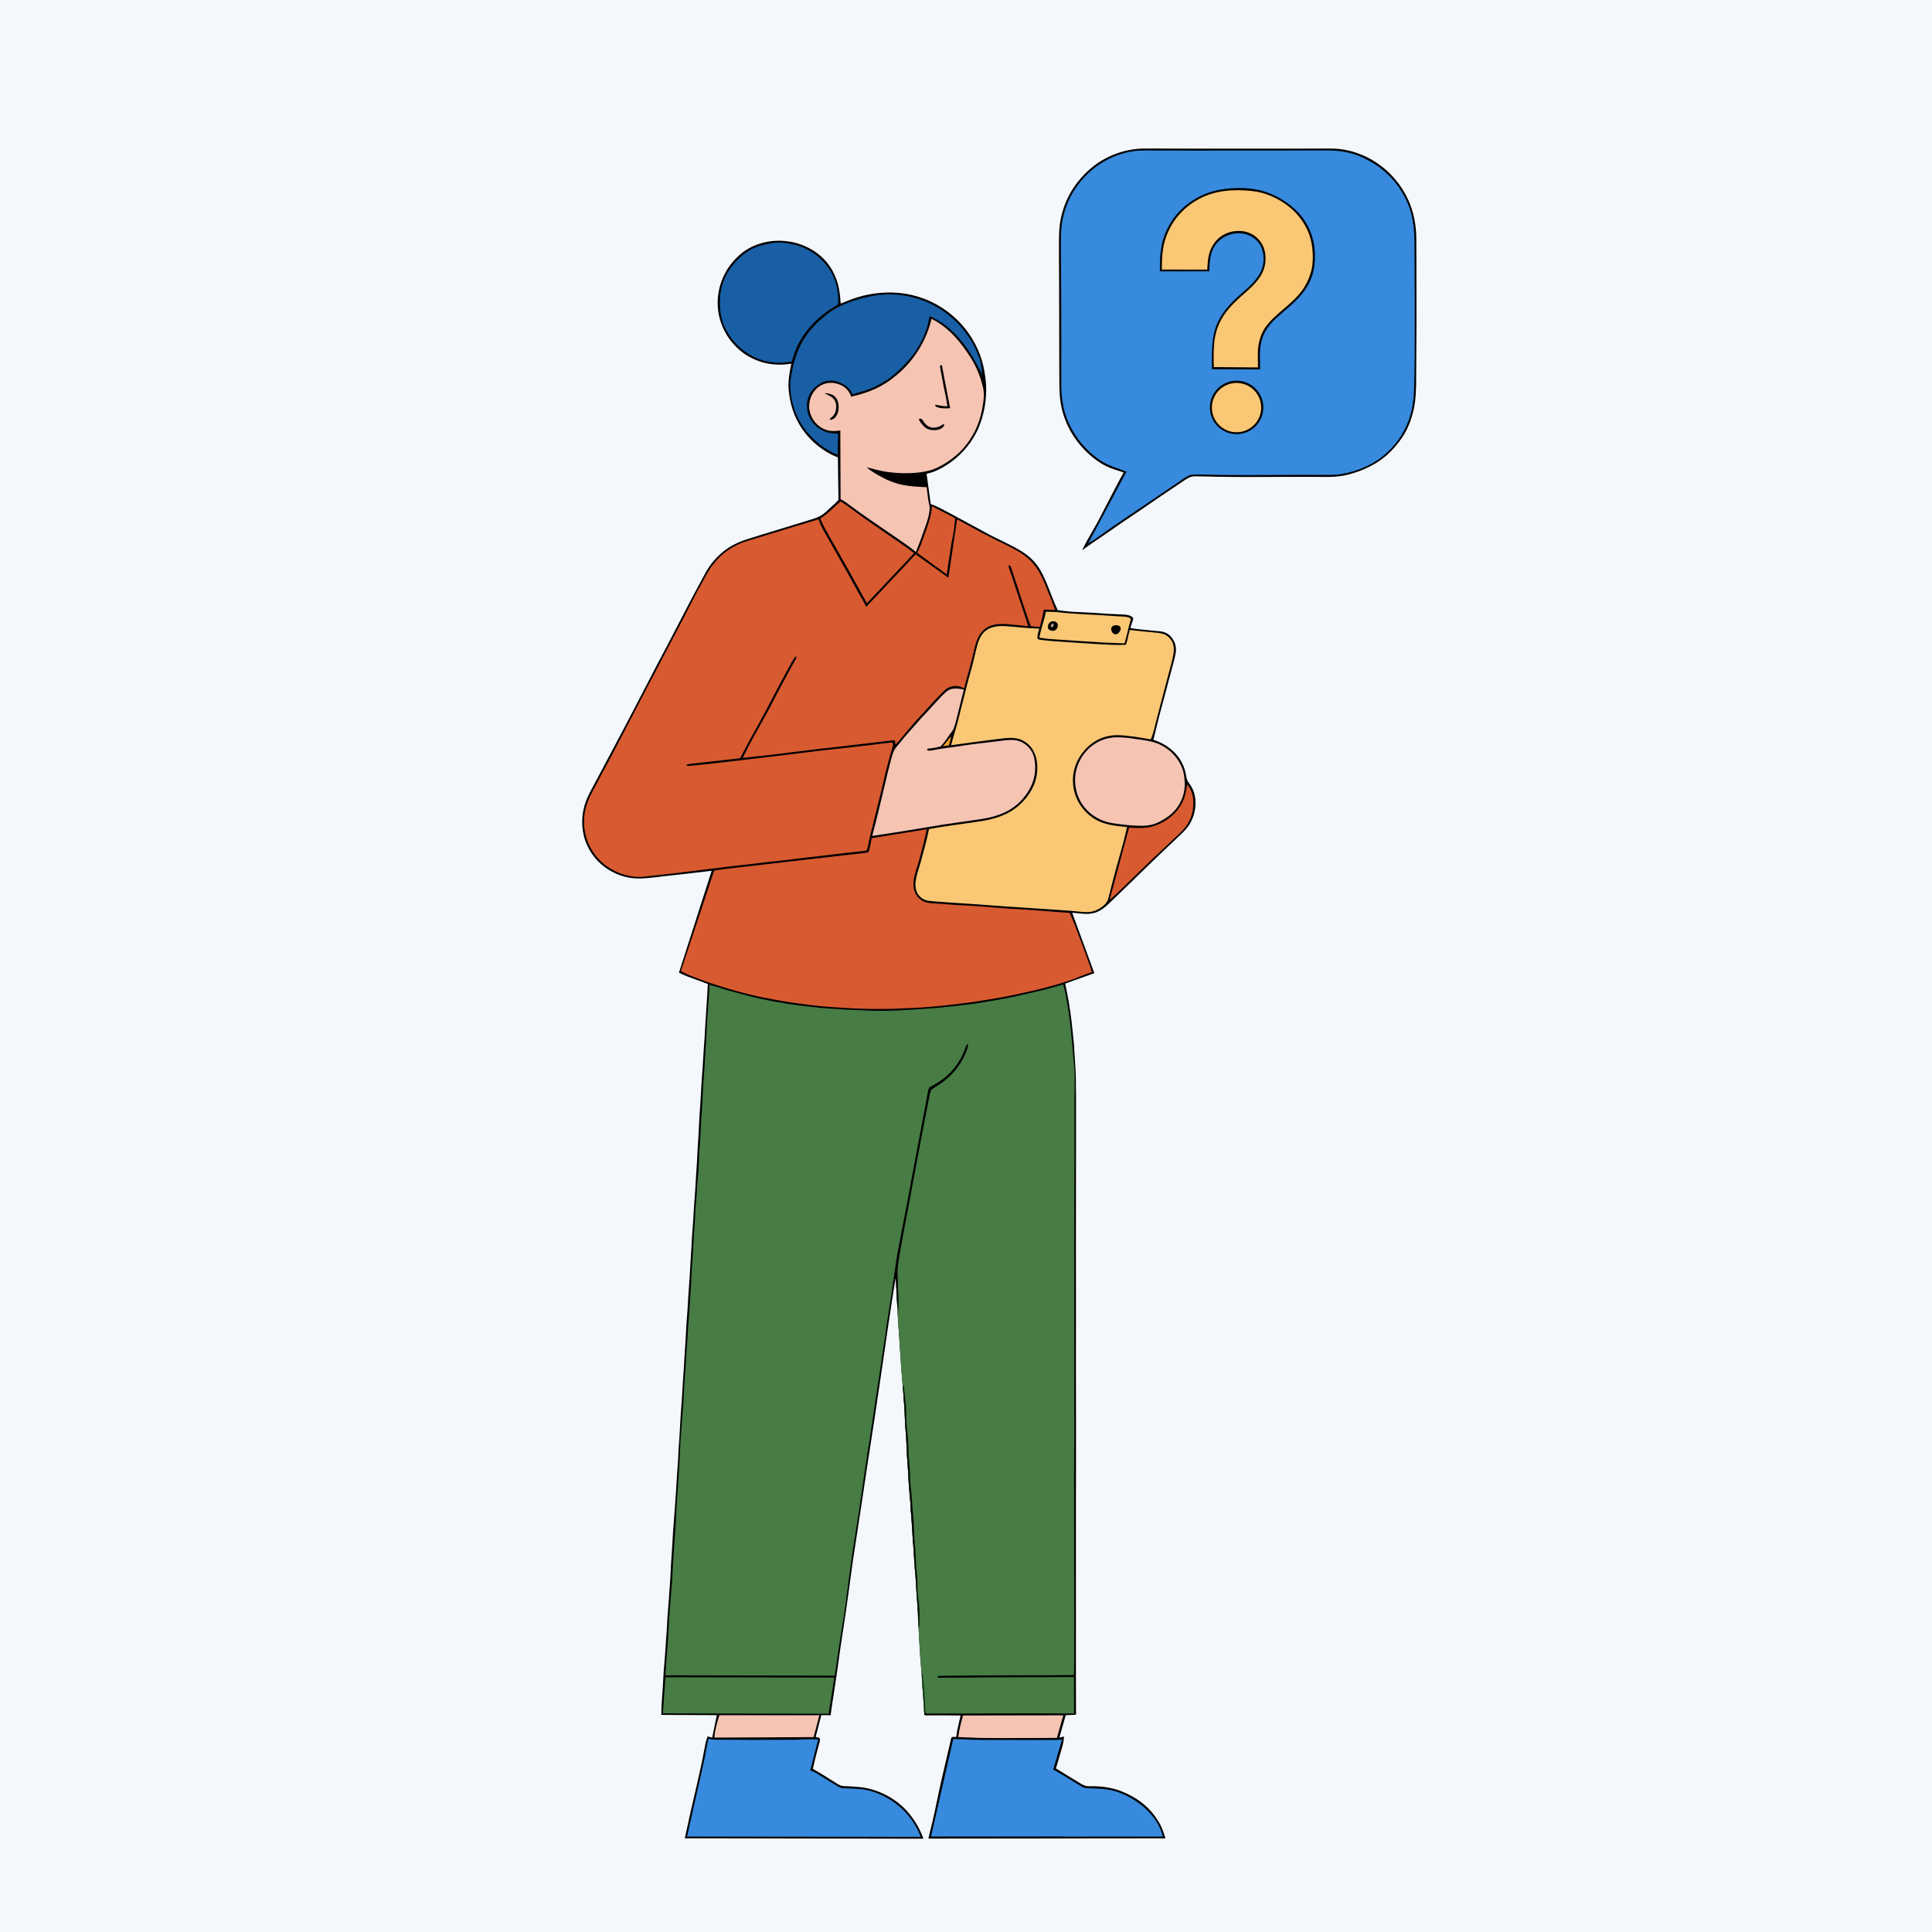
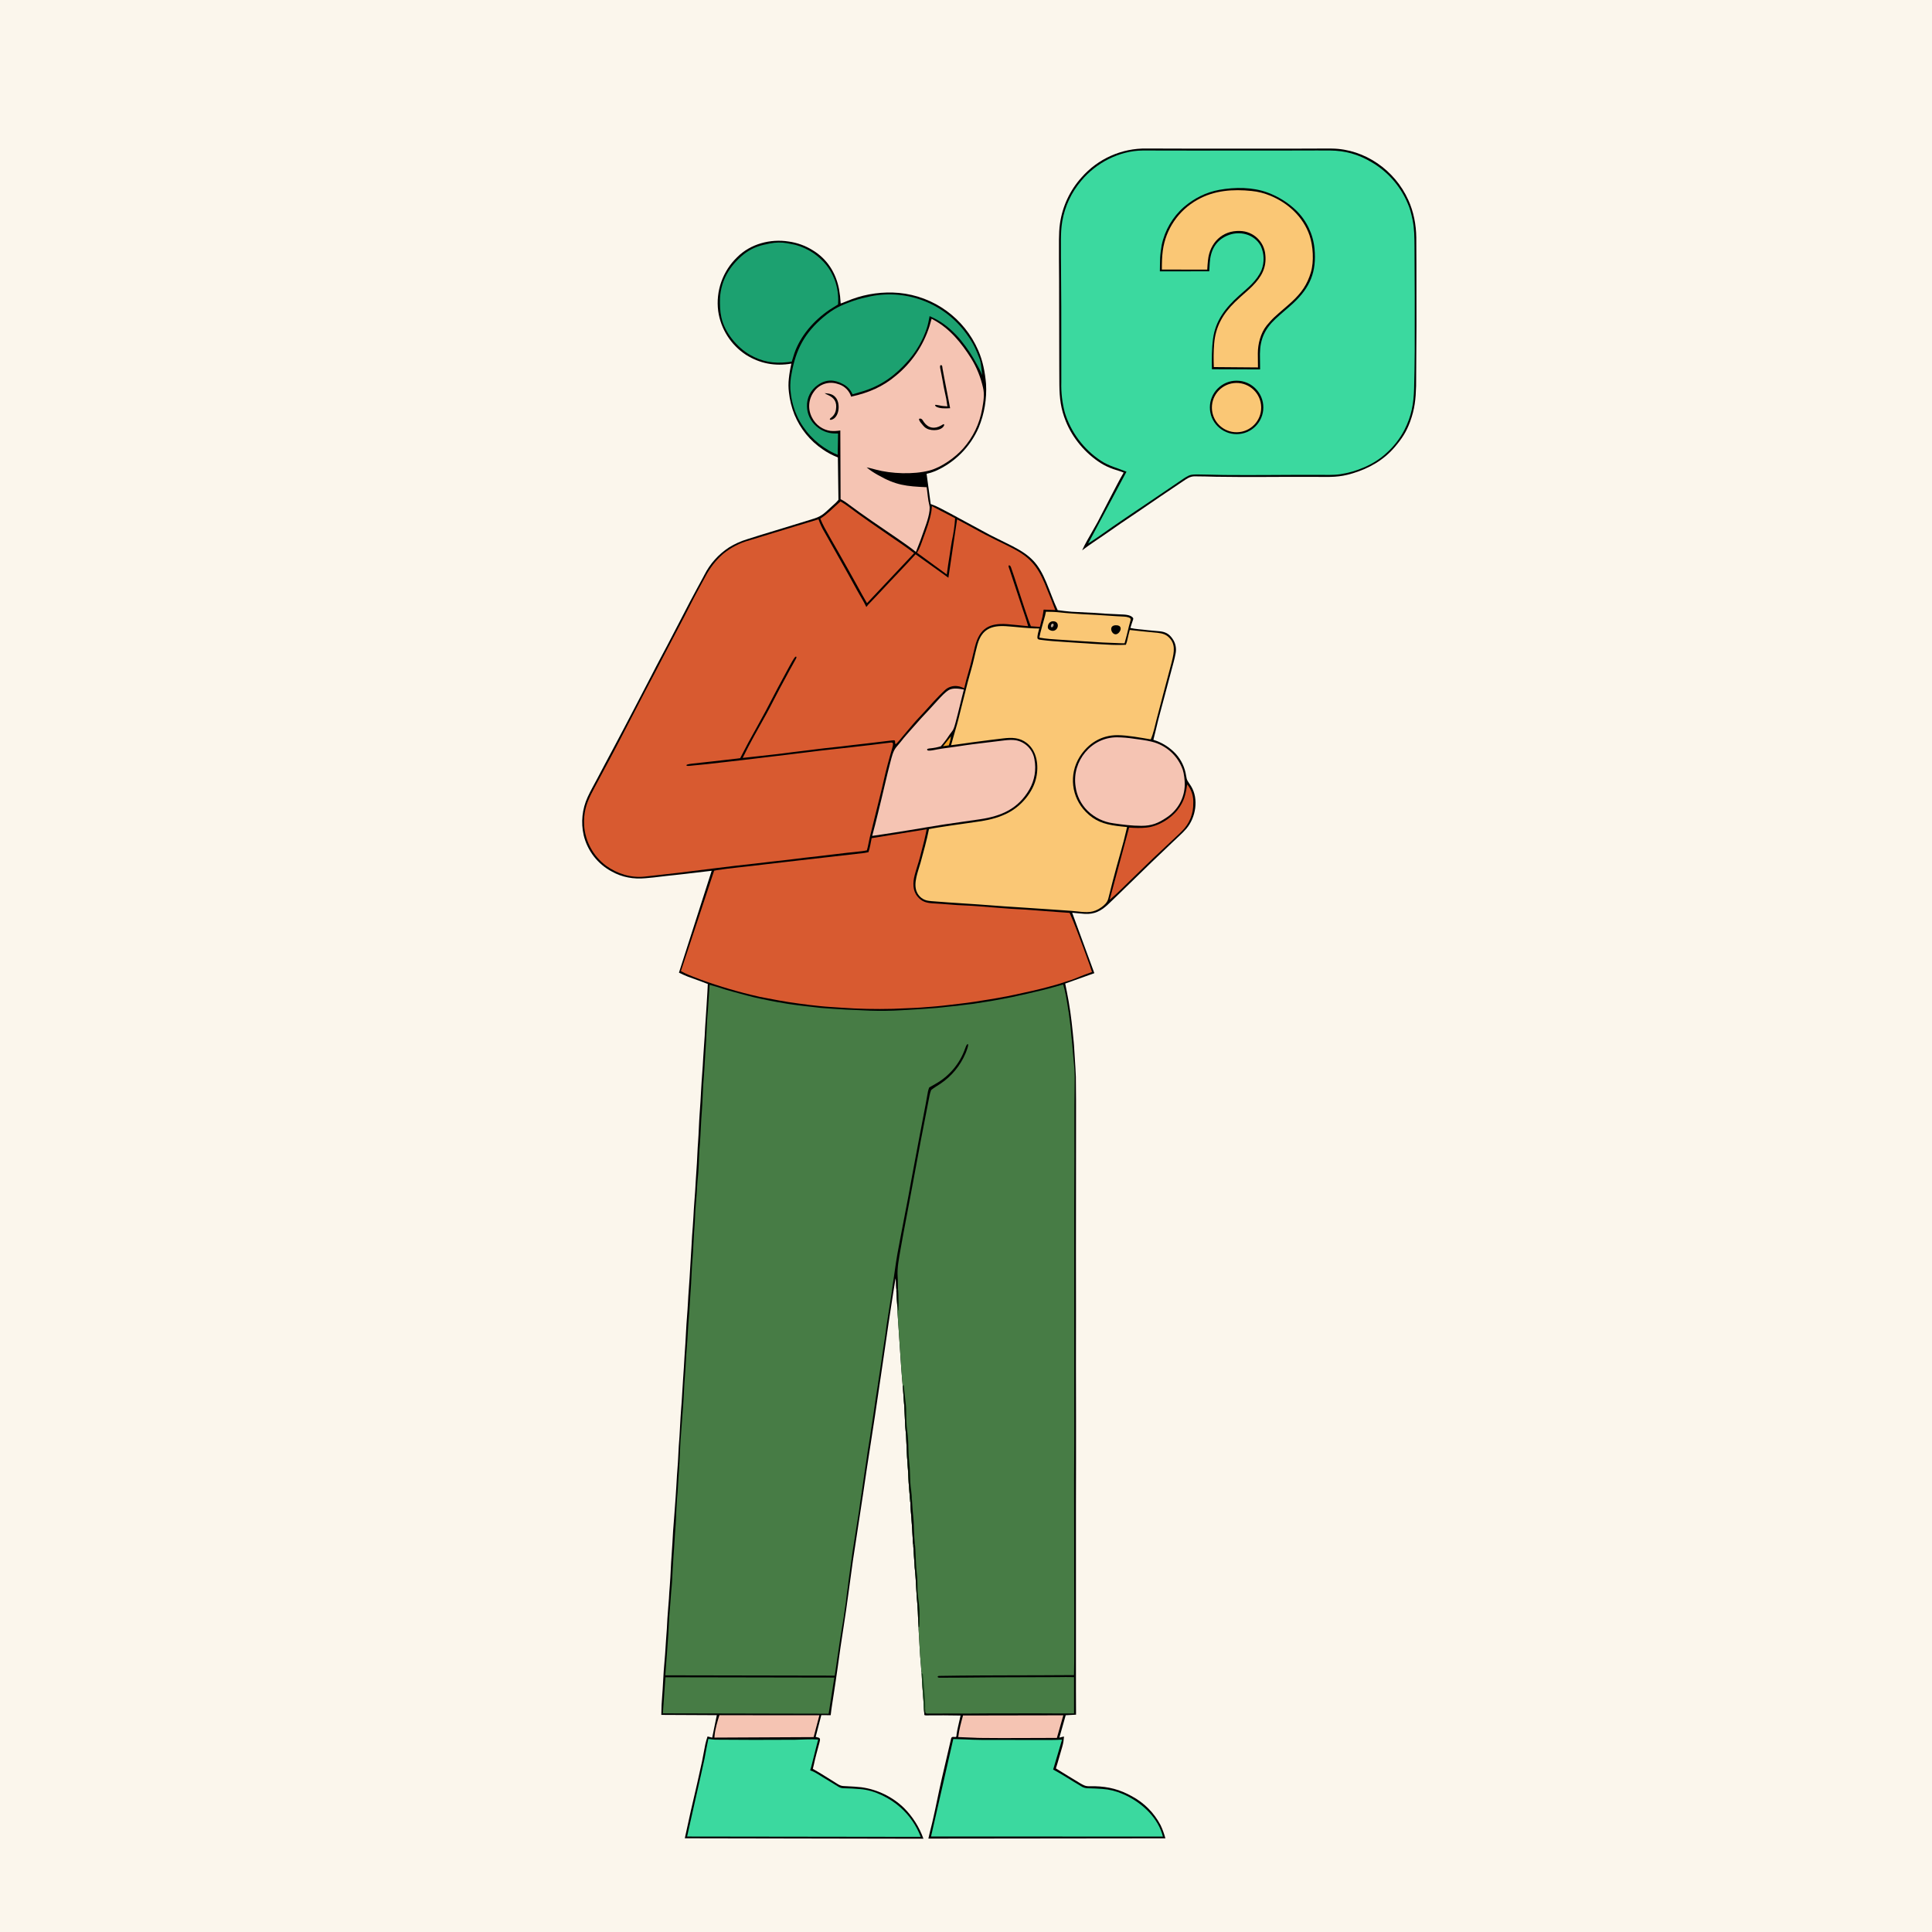
<svg xmlns="http://www.w3.org/2000/svg" width="1024" height="1024" preserveAspectRatio="none" style="display:block" viewBox="0 0 4358 4358">
-   <path fill="#F4F8FC" d="M0 0h4358v4358H0z" />
+   <path fill="#fbf6ec" d="M0 0h4358v4358H0z" />
  <path d="M1785 820.2c-36.5 6.3-71 0-102.6-20a142 142 0 0 1-62.4-98.7 143 143 0 0 1 43-121.5c29.9-30 74.7-41.7 116-35.2a138 138 0 0 1 53.5 19.2c33 19.6 53 51.1 60.2 88.5q2.8 16 3.6 32.2 12.7-5.2 25.7-10a246 246 0 0 1 105.5-14 217 217 0 0 1 179.1 129.6c10.4 23.7 15.4 50 17.6 75.7a224 224 0 0 1-16.7 98.8 190 190 0 0 1-97.8 97.8 111 111 0 0 1-19.6 6.2l9.3 68.2q11.2 3.8 21.5 9.3 22.9 11.8 45.5 24.3c17.7 9.7 35.6 19 53.3 28.8l11.5 6.2 7.2 3.7q22.6 11.1 45.2 22.5c41.8 21.7 58.5 39 76.5 81.7 8.8 20.8 16 42.3 25.7 62.8 6.3 1 25 3.2 31.7 3.6l47 2.4c9.8.5 19.7 1.5 29.5 2q16.8 1 33.5 1.6c7.6.3 23.5.3 28.4 8.2.7 1.1.3 2.8-.1 3.9-1.7 5.4-3.8 10.6-5.3 16.1l-.7 2.4c13.6 3 23.7 3 39.2 5 8.8 1 17.7 1.5 26.5 2.4 12.7 1.4 20.8 5.1 28.4 15.6a43 43 0 0 1 8.1 33.5q-2 10.8-4.9 21.5c-6.6 25.4-13.7 50.6-20.2 76-6.4 24.7-13.6 49.1-19.2 74q-2.8 12.2-6 24.3a115 115 0 0 1 50.7 31.8 94 94 0 0 1 23.1 49.2c1.7 11.9 3.6 11.4 11.3 23.8 17.6 28.5 10.5 70.7-10.6 95.5-9 10.6-20.3 20-30.3 29.8q-23.8 22.4-47.4 45.2l-75.8 73.6a1336 1336 0 0 1-24 23c-15.4 14.4-30.3 21.9-51.7 20.7-9.6-.5-19-1.8-28.5-2.6l50 136.4-65.7 23.4c3 15.5 5 24.1 7.8 40.4 5.4 30.6 8.4 60.7 11.4 91.5l.6 7q1.8 26.4 3.3 53 .7 9.3.9 18.5c.6 36.7.4 73.3.4 110l-.1 152c-.3 87.3 0 174.7 0 262 0 84.5-.3 169 .1 253.5.3 63.2-.3 126.3-.2 189.5v414.5q-.1 28.6.2 57.3l-23.3 1.3-14.3 50.5c3.5-.8 7-2 10.5-2.5-.8 9.1-1.4 13.9-3.9 22.9-3.4 12.4-7.3 24.6-10.7 37q-1.6 6-3.7 12c18.4 11.2 36.6 22.8 55.3 33.8 14.3 8.4 15 6 32.4 6.4 31 .8 56.4 7.4 83.6 22.5a156 156 0 0 1 64.6 64.9c4.8 9.8 8.1 19.7 11.1 30.1l-534.7.6c2.6-12.2 6-24.2 8.8-36.3 7.8-33.2 14-66.8 21.7-100l20-85.8c1.2-5.7 1.3-8 8.4-7.1 5.1.6 4.2-1.2 4.8-6 1.5-12 5-23.4 7.3-35.1l1.6-7.3a2583 2583 0 0 0-76.7-.3h-1.5c-4 0-3.8-1.5-3.6-5q-.7-4.9-.9-9.9c-1-27-4.3-53.8-5-80.8-1.2-5.8-1.1-11.8-1.7-17.7-2.6-27-3.4-54-5.2-81v-4.4l-.9-14.1q-.5-21.5-2.3-43-1.3-14-2-28c-.3-10-1.4-20-1.8-30-.3-6.5-1.3-13-1.8-19.5l-3.2-48.8v-2l-.7-5.7-.2-2c-1-17.2-1.7-34.4-3.2-51.5-1-12-2.2-24.1-2.2-36.3q-.7-1.4-.7-3.2-1-13.7-2.3-27.5c-1.8-19.1-2-38.4-3.7-57.5-1.7-20.3-2-40.7-3.2-61-.4-7.8-1.5-15.7-2-23.5-1-21.2-1.6-42.4-3.6-63.5-.8-8.9-1-17.8-1.7-26.7q-.4-1.6-.6-3.3c-.8-12.7-2.4-25.3-3.1-38-2.6-43.4-6.1-86.7-8.7-130q-.2-4.8-.2-9.7c-.9-10.7-1.3-21.5-2-32.3v-3.8c-1.2-6.4-1-12.2-1.2-18.7q0-3.8-.8-7.4c-1.5 11.1-3.6 22.2-5.3 33.4-3.5 23.8-7.5 47.6-10.9 71.5-6.8 49.2-14.6 98.3-21.6 147.5-11.2 78.4-24.3 156.6-35.5 235-5.4 37.2-11.6 74.3-17 111.5l-5.6 36.5-.3 2c-7 49.3-13 98.8-20.8 148q-7.4 47-13.7 94c-2.6 19.4-5.8 38.7-8.6 58-2.3 16-5.3 32-6.9 48l-21.2-.2-12.7 49.1c4.7 1.8 10.6.5 9.7 7.5q-.4 2.8-1.1 5.2c-4.5 16.8-9.3 33.4-12.8 50.4l-2.2 9c19.4 10.8 37.8 23.1 56.8 34.7 3.4 2 7.2 3.7 11.2 4 8.5.8 17 .6 25.5 1.4l15.9 1.4a172 172 0 0 1 96.6 47 187 187 0 0 1 43.5 69.1l-538.3-1q13.4-62.6 28.2-125.1 5.4-23.4 10.4-47l.8-4 7-36.5q2-8.7 4.9-17.1l10.5 2.7 10.4-50.7-125.2-.6q.2-22.2 2.1-44.3c1.6-18.3 2-36.7 3.4-55q1.7-19 3.1-38l2.1-32q2-24.4 3.1-48.8c.8-14.8 2.5-29.5 3.4-44.2q.7-14.8 2-29.5c1.9-23.5 2.3-47 4.2-70.5 1.4-17.5 2.1-35 3.2-52.5l2.7-35 3-41c1.3-16.3 1.9-32.7 3-49l2.2-30 1.9-36.5 1.6-21.5q1.4-22.2 2.5-44.5c.6-11.5 1.8-23 2.5-34.5q1.3-25 3.1-50c1.5-18 2.2-36 3.4-54s2.5-36 3.3-54.1c1-22.2 3.3-44.2 4.4-66.4.8-18.7 2.7-37.3 3.7-56q1-18.6 2.2-37c1.5-18.7 2-37.3 3.3-56 1-14.2 2.3-28.3 3-42.5.7-11.2 1.1-22.3 2.1-33.5q2-24.2 3.2-48.5c.7-13.2 1.9-26.3 2.6-39.5 1-15.7 1.3-31.3 2.6-47 1.6-21.6 2-43.4 3.6-65q2-26.5 3.3-53c1.2-24.2 3.6-48.3 4.7-72.5.8-16.7 2.5-33.3 3.4-50 .7-12.5 1.1-25 2.2-37.5 1.7-21 2.5-42 4-63q.6-8.3.8-16.4-10-4-20.1-7.6l-25-9q-10.2-4.1-20-9l73.8-229.8-38.8 4.6-26 3c-12.5 1.2-25 3-37.5 4.1-12.5 1.2-25 3.3-37.5 4.2l-9.5.9c-26.6 2.5-52.7-2-76-15.1a126 126 0 0 1-63.4-81.9 135 135 0 0 1 9-86.2c6-13.2 15-29 21.9-42 11.7-22.7 24-45 35.9-67.6 16.1-30.7 32.7-61.3 48.5-92.2q17.8-34.6 35.9-69c8.5-16.1 16.5-32.5 25.3-48.5 14.1-26 27.3-52.4 41.1-78.5q11.3-21.5 22.4-43.2c9.7-18.8 20.2-37.2 30.1-55.9l2-3.9a161 161 0 0 1 55.7-62.2 172 172 0 0 1 40.7-18.4c40.8-13.2 82-25 123-37.9q14.5-4.3 29-9c18.6-6 24.8-14.4 39.4-27.4 5.3-4.7 10.4-9.2 14.8-14.7l-1.3-95.6a164 164 0 0 1-34-18 175 175 0 0 1-63.9-78.3 193 193 0 0 1-12.5-50.4 133 133 0 0 1-.2-31.1 274 274 0 0 1 5.7-33.8" />
  <path fill="#477C45" d="M1600.6 2221.4q8.8 2.3 17.5 5 17 5.7 34.4 10.4c20.8 5.6 41.4 11.6 62.5 16 13.2 2.6 26.3 5.5 39.5 7.8l24.5 4.1 3.5.5c11.3 1.5 22.7 3.4 34 4.4 10.7.9 21.3 2.5 32 3.6l5.5.5c9.2.5 18.3 1.6 27.5 2q13.3.7 26.5 1.6c12 .8 24 .8 36 1.6a762 762 0 0 0 72.5.7c10.8-.2 21.7-1.3 32.5-1.7 11.2-.4 22.3-1.6 33.5-2.1l30-2.2c8.5-.5 17-2 25.5-2.7l20.5-2 15.5-2a611 611 0 0 0 44.5-6.2c8.7-1 17.4-2.9 26-4.3 11.1-1.8 26.2-5 36-6.8l2.5-.5c23-4.8 47.6-10.6 69.5-15.9 15.4-3.7 30.5-8.3 45.7-12.5l3.4 12.5c2 8 3.5 17.2 5 25.4q4.9 27.6 8 55.4l2.4 25.5 1.8 18c1.1 12 1.7 24 3.1 36q.8 6 1.1 12 .3 5.6.8 11v1q.4 5.3.4 10.5c0 21.3-.5 42.7-.6 64-.2 38.8.1 77.7 0 116.5l-.4 113v96.5c-.2 41 .2 82 0 123v227.5c-.1 29.3.2 58.7 0 88l-.4 81.5.1 75.5c-.1 43.2.3 86.3.1 129.5-.1 26.5.3 53 .2 79.5-.3 42 .3 84-.1 126l-.5 30-75.6.4c-44.8.3-89.7 0-134.5.4-31.3.3-62.7.3-94 1-4.5 0-4.8 4.1.5 4.1q58.8-.1 117.5-.8c49.7-.5 99.3 0 149-.5q18.6-.4 37.2 0v81.9H2381c-34-.5-68-.1-102-.1q-51.2-.1-102.5.4c-11.3.1-22.7-.5-34-.2-15.5.3-31 0-46.5.2h-4c-5.7 0-4.9-3.2-5.1-8l-.1-3c-1.5.2-1.4.7-1.5 2.1q0 3.4-.3 6.6l-.1 1.4q-.7-4.9-.9-9.9c-1-27-4.3-53.8-5-80.8-1.2-5.8-1.1-11.8-1.7-17.7-2.6-27-3.4-54-5.2-81v-4.4l-.9-14.1q-.5-21.5-2.3-43-1.3-14-2-28c-.3-10-1.4-20-1.8-30-.3-6.5-1.3-13-1.8-19.5l-3.2-48.8v-2l-.7-5.7-.2-2c-1-17.2-1.7-34.4-3.2-51.5-1-12-2.2-24.1-2.2-36.3q-.7-1.4-.7-3.2-1-13.7-2.3-27.5c-1.8-19.1-2-38.4-3.7-57.5-1.7-20.3-2-40.7-3.2-61-.4-7.8-1.5-15.7-2-23.5-1-21.2-1.6-42.4-3.6-63.5-.8-8.9-1-17.8-1.7-26.7q-.4-1.6-.6-3.3c-.8-12.7-2.4-25.3-3.1-38-2.6-43.4-6.1-86.7-8.7-130q-.2-4.8-.2-9.7c-.9-10.7-1.3-21.5-2-32.3v-3.8c1.8-.2 2-1 3.4-2.4-.3-9.3.1-18.5-.6-27.8-1.4-19.3 3-40.5 6.2-59.5 8.5-48.8 18.4-97.3 27.2-146q18.4-101.2 38.4-202 1.3-6.8 3.8-13.2c6.6-5.5 14.2-9.6 21.2-14.4a156 156 0 0 0 56.4-68.4c.5-1.1 8.5-20.7 5-20.8-2.8-.2-5.6 9-6.3 10.8a147 147 0 0 1-66.7 79l-14 8q-1.8 4.5-2.8 9-2.7 15.7-5.7 31.6c-9.7 49.1-18.6 98.4-28 147.6-3.7 19-6.9 38.2-10.5 57.3q-8.4 44.8-17.2 89.5-3.9 20-7.5 40c-4.1 22.9-6.7 46-10.5 69-1.6 10.1-2.4 20.3-4.2 30.4-1.9 10.3-3 20.8-4.9 31.1-1.5 8.5-2.5 17-4 25.5-1.7 9.3-2.3 18.7-3.8 28-1.8 10.8-3.1 21.7-5 32.5-1.6 8.8-2.2 17.7-3.8 26.5-1.6 9.5-2.6 19-4.3 28.5-1.8 9.5-2.6 19.1-4.3 28.7-1.9 10.2-3 20.5-4.8 30.8-1.5 8.8-2.2 17.7-3.8 26.5-1.8 10.3-2.8 20.7-4.7 31-1.4 7.4-2.1 15-3.3 22.5l-5.6 34.5c-1.4 8.5-2.2 17-3.7 25.5-1.4 7.8-2.2 15.7-3.5 23.5q-2.2 14-4.1 28-2 12.2-3.6 24.6c-.8 6.1-2 12.2-2.7 18.4-2.3 19.1-6.2 39.6-9 58.5l-5.6 36c-.8 5.7-2 11.4-2.7 17.2-1.6 13.3-3.8 26.5-5.4 39.8l-3.2 23a509 509 0 0 1-3.3 25.2l-2.6 21.8-2.5 17q-2 15.3-4.6 30.5c-1.2 8-3 16-4 24-1.7 12.2-3.9 24.3-5.5 36.5q-1.6 9.2-2.8 18.6-2.4 18.2-5.4 36.3l-.3 1.8-382.1-.7 4-53.5 1.8-25.5c2-21.6 2-43.4 4-65 1.9-18.5 2.6-37 4.5-55.5 1.3-13.4 1.6-27 2.4-40.5q.7-15.2 1.9-30.5c1.1-11.6 1.5-23.3 2.4-35 .7-8.9 1-17.7 1.8-26.6 1.2-12.6 1.4-25.3 2-37.9q.6-13.5 1.5-27l1.4-15.5c1.4-18.3 2-36.7 3.5-55 .8-9.8 1-19.7 1.6-29.5.5-6 .4-12 .8-18l.8-17 .7-7c1.7-19.8 2.6-39.7 4.4-59.5 1.7-19.1 2.2-38.3 3.4-57.5l2.5-34 2-34c.6-10.3 1.7-20.7 2.3-31l1.8-30.5c.6-11.2 1.9-22.3 2.6-33.5q1-18.5 2.3-37 1-13.7 1.8-27.5l2-40c.7-10.5 1.8-21 2.3-31.5q.8-19 2-38 1.2-14.2 2-28.5a848 848 0 0 1 3.5-54.5c.8-7.5 1-15 1.5-22.5l1-15 2-21.5c1.5-22 1.5-44 3.7-66 1.1-11.8 1.3-23.7 2-35.5.8-12.4 1.2-24.7 2.3-37 2-24.6 1.9-49.4 4.2-74 1.2-12.3 1.6-24.7 2.4-37q1.7-24.2 3.1-48.5 1.2-21.2 2-42.5c.4-8.8 1.5-17.7 2-26.5l2.9-43.5z" />
  <path fill="#030E04" d="M2036.6 3126.8c.2-.5 1.3-3.7 2-1.5l1 9.7q.8 9.2 2 18.3c.6 7.6 2 15.1 2.3 22.7.4 13.5.2 27 1.3 40.5.6 7.4 1.8 14.7 2.5 22l1 14.5c.6 13 .4 26 1.7 39l1.8 20c.6 10.8.7 21.7 1.3 32.5.5 10 3.6 27.5 3.4 36.4-3.9 3.3-2.2 2-2.6 6.5q0 1.2-.6 2.3-.6-1.4-.6-3.2-1-13.7-2.3-27.5c-1.8-19.1-2-38.4-3.7-57.5-1.7-20.3-2-40.7-3.2-61-.4-7.8-1.5-15.7-2-23.5-1-21.2-1.6-42.4-3.6-63.5-.8-8.9-1-17.8-1.7-26.7m26.8 355.5c1 4 1 8.1 1.4 12.2 1 16.2 1 32.4 2.6 48.5l1.2 11c.8 6.3.6 13.5.9 20l.2 13.5c.3 6 .4 7.3 1 12.5.7 5 1 10 1.8 15l.8 7.5c1.3 10.8.8 22 .7 33 0 .6.2 14.8-1 15l-.8.1q-.7-7-1-14.1-.5-21.5-2.3-43-1.3-14-2-28c-.3-10-1.4-20-1.8-30-.3-6.5-1.3-13-1.8-19.5l-3.2-48.8v-2q1.8-1.1 3.3-3" />
  <path d="M2053.8 3389.7q.4-1 .5-2.3c.4-4.4-1.3-3.2 2.6-6.5 1 13 1.5 26.1 3 39.1 1.7 14.4 1.3 29 2.2 43.5l1.3 18.8q-1.5 1.6-3.4 3l-.6-5.8-.2-2c-1-17.2-1.7-34.4-3.2-51.5-1-12-2.2-24.1-2.2-36.3" />
  <path fill="#17401A" d="M2079 3773.7c3.2 2.8 2.5 2.2 3 6.8l1 11q.8 7.8 1.3 15.5c.5 8.5 1.9 17 2.1 25.5.2 7.2 1 14.7.4 21.9-1.5.1-1.4.6-1.5 2q0 3.4-.3 6.6l-.1 1.4q-.7-4.9-.9-9.9c-1-27-4.3-53.8-5-80.8" />
  <path fill="#030E04" d="M2025.4 2907.3c.9 3.5 1 10 1.1 13.7q.7 18 0 36c-1.5-3.3-1-5.7-1.9-9l-.6-2.2c-.9-10.7-1.3-21.5-2-32.3v-3.8c1.8-.2 2-1 3.4-2.4" />
  <path fill="#D85A30" d="M1955.4 1918.1q-5.9 1.3-11.9 2c-42.9 4.2-85.6 10.2-128.5 14.7-12.2 1.3-24.3 3.2-36.5 4.5l-35 3.9c-13.3 1.4-26.7 3.3-40 4.7-58 6.1-115.7 14-173.5 20.9l-75.5 8.5c-30.9 3.5-62-6.3-87-24.2a124 124 0 0 1-49.9-91.6c-1.3-26.9 4-46.9 16-70.6 12.6-24.6 26.1-48.7 38.9-73.1 7.3-14 15-27.9 22.2-42 15.3-29.8 31.1-59.4 46.4-89.3l16.9-32.5 19-36 20.3-39c20-38.7 40.9-77 60.5-116 10.2-20.3 21.2-40 32-60l1.8-3.3a173 173 0 0 1 38.9-49.8 159 159 0 0 1 60.9-31.4l44.6-13.6c36.7-11.5 73.6-22.2 110.3-33.5a153 153 0 0 0 13.9 29.6c24.1 43.2 49 86 72.6 129.6 7 12.9 15.2 25.3 21.4 38.6l4-5c9.7-10.4 19.8-20.4 29.4-30.9 25.7-27.9 52.3-54.8 77.7-83l74 52.9 19.6-131.7c18.5 9.6 36.5 20 55 29.8l7.1 3.8q13.2 6.8 26.3 13.3 19.4 9.2 38.3 19c36.8 19.3 54.2 39.1 70.5 77.6l6.7 16.5c6 14.7 12.2 29.7 17.5 44.5l-26.2-.9q-1 8.2-2.7 16.5c-1.8 7.5-4.1 15-5.7 22.5l-20.3-1.5q-3.3-7.8-6-15.7c-11-31.8-21.1-64-31.6-95.9l-7.3-21.3c-1.6-5.2-7.2-6.7-5 0l3.8 11.3c8.2 25.4 17 50.7 25.2 76.2 4.9 15 10.5 30 14.7 45.3-13.7-1.2-33-3.5-47.2-4.6-40.5-3-62.4 9.7-72.6 50.1l-.4 1.5c-4.5 18.4-8.6 36.8-14 55q-5.6 18.7-10 37.9c-4.7-1.9-9.3-4-14.5-4.6a35 35 0 0 0-30 9.7c-16.2 15.2-31.3 32.3-46.2 48.8-7.6 8.5-15.8 16.6-23.2 25.3l-17.8 21c-5 5.7-9.5 11.6-14.4 17.3q-3.7 4.5-7.8 8.3c-1.3 1.1-1.8-1.2-1.9-2.1-.4-6.3.2-6.7-6.7-6-19.5 2.1-39 5-58.5 7-19 1.9-38 4.6-57 6.7l-37 4c-11.7 1.2-23.3 3-35 4.3l-35.5 4.3c-12.3 1.4-24.7 3.4-37 4.7-25.7 2.7-51.5 5.9-77.2 8.5 16.4-34 35.4-66.6 53.7-99.6 10.2-18.3 19.3-37.4 29.3-55.9q11.7-21.4 23.2-43c4.2-8 9-15.6 13-23.5l1.6-3.1c.7-1.6.7-4.4-1.9-3-3 1.8-11.6 18-13.5 21.4l-1.9 3.5c-10.5 20-21.6 39.5-31.9 59.6a2242 2242 0 0 1-39 73q-20 35.1-38.3 71.2-3.7.7-7.6 1l-52.5 6c-15.5 2-31 3.2-46.5 5.1-1.2.2-14.3 1.3-14.6 3.7s5.3 1.6 6 1.6l40.6-4 76.5-8.7 58.5-7c17.8-2 35.6-4.4 53.4-6.4 29.6-3.3 59-7.7 88.6-10.6 31.5-3.2 63-7.2 94.5-10.7 13.3-1.5 26.7-3.5 40-4.9 2-.2 4.2-.6 6-.1 3 .6 1.5 6.9 1 8.7q-.3 2-1 4c-7 23.9-13.6 48-19 72.3-5 22.5-11 44.8-16.4 67.3-4.8 20.5-10.4 41-15.2 61.5-2.3 9.7-3.6 19.6-6.5 29.1" />
  <path fill="#D85A30" d="m1966.2 1890.6 124.1-20q-2.5 12.8-5.5 25.4l-9.8 38c-3.6 13.6-8.4 26.9-11.9 40.5-4.2 16.2-4.7 34.3 6.5 47.8 9.3 11.3 19.3 14.2 33.4 15.3 13.1 1 26.4 1.4 39.5 2.7 22.1 2.1 44.4 2.1 66.5 4.1 18.3 1.7 36.7 2.7 55 4.3 21.8 2 43.7 2.4 65.5 4.3 18.7 1.6 37.3 2.7 56 4.2 9.1.8 18.2 1.2 27.3 2q9.2 20.7 17.1 41.8 14 36.8 27.4 74 3.1 8.7 5.9 17.6l-4.7 1.7c-13.5 4.6-26.7 10.3-40 15.5-5.4 2-11 3.3-16.5 5.2-12.8 4.6-26.1 8-39.3 11.6-24.2 6.5-48.7 11.7-73.2 17l-19.2 4-4.3.7c-22.4 4.4-45 7.7-67.6 11.3-22.9 3.6-48.3 6-70.9 8.8-17.1 2-34.3 3-51.5 4.4l-15 .8q-23.5 1.2-47 2a1201 1201 0 0 1-116.5-2.6c-15.7-1.2-31.5-1.8-47.2-3.5q-24.9-2.5-49.8-6c-30.2-4-57-9.2-86-14.8l-3.5-.8a1091 1091 0 0 1-130.9-38.4c-11.5-4.7-23.3-8.6-34.5-14l-9.7-5 75-226.5q3-.7 6.1-1.2a1091 1091 0 0 1 47-6 3761 3761 0 0 0 63.6-7.3c49.4-6 99-11.2 148.4-17l74-8.5q4.5-.6 9-1.7c3.4-9.8 5.1-21.5 7.2-31.7" />
  <path fill="#FAC775" d="M2145.3 1681c3.6-11.6 6.3-23.4 10-35 4.8-15.8 8.7-32 12.6-48q4.4-16.5 8.4-33a1134 1134 0 0 1 14-52.9c5.5-18.5 9-37.5 14-56l1.1-3.8c9.8-33.2 31.3-41.9 64.2-39.8 25.2 1.6 49.2 5.3 74.6 5.2-1.3 4.8-4.9 17-4 21.8.6 3.6 6.6 3.6 9.2 4 15.4 2 32.8 3.4 48.6 4.3 12.7.7 25.3 1.9 38 2.5 9.5.4 19 1.4 28.5 1.9l32.5 1.8a400 400 0 0 0 42.7.4q1.4-3.7 2.4-7.4l.7-3q2.5-11.6 5.6-23l1.8.2q26 3 52.3 5.4c11.1 1 22.9 1.6 31.8 9 18.2 15.2 14.4 35 9.3 55.4l-1.5 6q-8.4 30.8-16.5 62a4911 4911 0 0 1-16.5 63c-4.8 18-6.5 29.8-13.3 45.8-22.6-3.7-51.5-9.3-74.8-9.5-36.6-.2-66.7 18.5-85.9 49.3a101 101 0 0 0 14.2 123.8c20.2 20.6 41 27.7 69.2 31.5q11.9 1.6 23.8 2.6l-2 8.5a785 785 0 0 1-12 46.5q-9.5 33.2-18.2 66.5c-3.4 12.7-6.3 25.5-9.7 38.2l-.6 2.3c-2.3 8.2-8.4 14-15.2 18.9-18.2 13-32 12-53.6 9.6-20.6-2.3-41.3-3-62-4.7-19.3-1.6-38.7-2.3-58-3.9q-23-1.7-46-3l-58-4.3-36-2.4q-32.2-2-64.5-4.6-6-.3-12-1.2a33 33 0 0 1-26.4-19.9c-8.8-19.5 3.3-47.3 8.4-66 6.3-22.9 14.4-52.3 19-75.8 17-3.4 34-5.6 51-8.3 22.4-3.5 45-6.1 67.5-9.7 21.4-3.5 42.2-9.1 61.4-19.4 29-15.5 55-46.1 62-78.6 6-27.2 2-60.2-21.4-78.3-16-12.4-33.8-12.6-53-10.3-9.3 1-18.7 2.4-28 3.4q-21.6 2.7-43 5.6c-15.6 2-31.1 4.6-46.7 6.4" />
  <path fill="#F5C4B3" d="m2101.4 719 4.8 2.7c36.3 19.6 62.7 52.3 84.4 86.7a218 218 0 0 1 26.7 65.6c4 15.7 1 32.8-1.8 48.4q-9 50.6-43 89.3c-18 20.3-49.1 42.5-75.5 49.5-36.7 9.8-87.2 7.3-121.1-1.8q-10.3-2.9-21-5.2c7.7 6.8 16.5 12.2 25.3 17.2 40.7 23.3 64 25.6 110.1 27.6 1.8 12 2.9 29.2 6 40.5 3.6 13.6-6.5 41.3-11 53.7a914 914 0 0 1-19.3 51.8q-9.2-7.6-19-14.5-24.7-17.5-49.6-34.3-29.4-19.9-58.3-40.4c-11-7.8-21.6-16.1-32.6-23.8-4-2.8-6.3-3.7-10.4-6l-.6-155a89 89 0 0 1-22 1 55 55 0 0 1-41.5-29.5 55 55 0 0 1 4.2-59.3 47 47 0 0 1 53.3-17.2 43 43 0 0 1 28.6 24l1.8 4.8 1-.3c38-8.4 70.5-22 100.2-47.3a236 236 0 0 0 75.5-111.2q2.5-8.4 4.8-17" />
  <path d="M2137 916.6c-1-5.7-1.5-11.5-2.6-17.2-2.5-12.8-5.8-25.5-7.7-38.4-1.6-10-4-20-5.8-30-.3-2.1-1.7-9 3.1-7 1.8.8 1.7 5.4 2 7l3.8 20.5c4.2 23.1 9.3 46.1 13.4 69.3-9.6.4-22 1.3-31-3.2-2-1-5.1-4.8-.7-4.4 5.3.6 10.6 2.2 16 2.7zm-277-29.8c11.1 1 19.6 2 26.4 11.6 9.2 13.1 7 43.4-10.9 48.4q-1.3.4-2.6.1c-3.1-1.2 1.3-4.4 2.1-5a27 27 0 0 0 10.7-18.4c2.5-16.3-3.3-26-18.2-32.6-3.4-1.5-4.4-2-7.4-4.1m215.4 57.4c4.6 0 6.4 5 8.7 8.2 10.1 13.8 24.2 15.8 38.7 7.4l3.9-2.3c3.3-2 3.5 1 2.4 3-4.1 7.5-14 9.8-21.7 9.8-8 0-15.5-1.6-21.7-6.8-1.6-1.4-19-19.5-10.3-19.3" />
-   <path fill="#378ADD" d="M1597.8 3922.4c6.6.9 10.7 1.7 17.2 1.8q85.5.8 171 .2h6.5c16-.3 37.1-1.8 53-.5-2.4 10-5.4 20-7.7 30.1-2.4 10.8-5.6 21.3-8.1 32l-2.2 7.4 5 1.9c8.5 3.5 16 9.2 24 13.8 11.8 6.8 23.1 14.5 35 21.4a22 22 0 0 0 11.5 3.2q19 .3 38 2c32 2.5 67.1 20.4 90.6 41.7a168 168 0 0 1 45.2 66l-526.9-.7 7.8-35.2c10-45.6 20.8-90.9 30.6-136.5l.8-3.5c3-15 5.4-30.1 8.7-45m552.5.2 9.7.3c11.4.1 22.7 1 34 1.3q9.8.4 19.5.4 67.5.3 135 .2c15.7 0 31.5.2 47.1-.8l-20 67.4c21.4 11.5 41.5 25 62.4 37.3a29 29 0 0 0 17 5q16 .3 32 1.5a137 137 0 0 1 45.2 11.2c38.3 16.2 75.8 48.3 88.8 89l2.2 7.3-523.1-.2z" />
+   <path fill="#3bd99f" d="M1597.8 3922.4c6.6.9 10.7 1.7 17.2 1.8q85.5.8 171 .2h6.5c16-.3 37.1-1.8 53-.5-2.4 10-5.4 20-7.7 30.1-2.4 10.8-5.6 21.3-8.1 32l-2.2 7.4 5 1.9c8.5 3.5 16 9.2 24 13.8 11.8 6.8 23.1 14.5 35 21.4a22 22 0 0 0 11.5 3.2q19 .3 38 2c32 2.5 67.1 20.4 90.6 41.7a168 168 0 0 1 45.2 66l-526.9-.7 7.8-35.2c10-45.6 20.8-90.9 30.6-136.5l.8-3.5c3-15 5.4-30.1 8.7-45m552.5.2 9.7.3c11.4.1 22.7 1 34 1.3q9.8.4 19.5.4 67.5.3 135 .2c15.7 0 31.5.2 47.1-.8l-20 67.4c21.4 11.5 41.5 25 62.4 37.3a29 29 0 0 0 17 5q16 .3 32 1.5a137 137 0 0 1 45.2 11.2c38.3 16.2 75.8 48.3 88.8 89l2.2 7.3-523.1-.2z" />
  <path fill="#F5C4B3" d="M1967.4 1885.5q6.8-25 12.8-50c5.6-23.3 11.5-46.6 16.8-70q5.5-23.7 11.6-47c2.8-10.4 5.8-24.1 12.6-32.4l1.2-1.5q8.7-10.2 17-20.8c7.4-9 15.4-17.4 23-26.2q15.5-17.9 31.9-35 11-12.2 22.1-24.2c7.1-7.6 14.6-16.1 23.5-21.7 9.3-5.7 24.2-3.3 34.3-1.3-6.7 25.3-12.3 50.9-19.2 76.1l-2.2 7.5c-3 9.3-4.9 9.9-10.2 17.3l-7.9 11.5q-5.9 8.1-12.5 15.6-11.9 3.6-24.2 4.7c-1.3.2-8.9.5-6.2 4 1.8 2.5 13.5 0 15.7-.4 6-1 12-2.4 18.1-3.2q28-3.7 56-8c8.7-1.4 17.6-2.2 26.4-3.4q28.7-3.7 57.5-7c7.7-.9 18.3-1.7 26-.3a52 52 0 0 1 41.9 43.2 99 99 0 0 1-11.1 67.1c-25.5 44.3-63.3 60.8-112.3 68q-20.2 3-40.5 5.8c-52.9 7-105.2 17.1-158 25-14.7 2.1-29.4 4.7-44.1 6.6" />
-   <path fill="#185FA5" d="M1889.6 1025.9q-3.8-1.5-7.5-3.2a176 176 0 0 1-78-72.2 172 172 0 0 1-19.6-57.5l-1.7-15a141 141 0 0 1 2.9-36c9.6-53.8 29.8-91.5 71.9-126.8 23.1-19.3 39.3-26.8 67.7-36.7 13-4.5 25.2-7.3 38.7-10.2a214 214 0 0 1 216.8 85.8 178 178 0 0 1 23.8 42.5c8.2 20 7.5 18.8 10 41.4l1.3 8.3-2.2-4.7c-5.1-11.3-11.6-22.2-17.7-33-9-15.9-26.4-40-39.1-53-19-19.5-35-31.5-60-42.5-1.8 9.2-3.4 18.4-6.3 27.3a211 211 0 0 1-41.8 73c-28.3 32.3-58.7 55.2-99.8 68.4l-25.8 7.7-.6-1a45 45 0 0 0-21.2-22.2c-19.5-10.6-38.3-11-56.6 2.1a56 56 0 0 0-24.5 48.6 61 61 0 0 0 21 44.4 63 63 0 0 0 39.7 16.3l9.4.2z" />
-   <path fill="#185FA5" d="m1786 815.7-10 1.3c-31.2 3.4-57-1-84.3-16.6-29.5-16.9-57.4-51-64.6-84.9-3-14-3.4-28.3-3-42.5a126 126 0 0 1 19-61c8.9-14.7 25.2-32 39-41.8 17.6-12.6 33.5-17 54.4-21 13.5-2.6 25.5-3 39-.6q9.3 1.6 18.5 3.6a138 138 0 0 1 41.8 19.4c22.1 15.7 37.2 34 46.9 59.4 6.7 17.6 9.1 37 7.7 55.7-6 4-12.4 7.5-18.4 11.5l-1.7 1.1c-34.6 23.6-65.1 58.4-78.7 98.4q-3 9-5.6 18" />
+   <path fill="#1ca170" d="M1889.6 1025.9q-3.8-1.5-7.5-3.2a176 176 0 0 1-78-72.2 172 172 0 0 1-19.6-57.5l-1.7-15a141 141 0 0 1 2.9-36c9.6-53.8 29.8-91.5 71.9-126.8 23.1-19.3 39.3-26.8 67.7-36.7 13-4.5 25.2-7.3 38.7-10.2a214 214 0 0 1 216.8 85.8 178 178 0 0 1 23.8 42.5c8.2 20 7.5 18.8 10 41.4l1.3 8.3-2.2-4.7c-5.1-11.3-11.6-22.2-17.7-33-9-15.9-26.4-40-39.1-53-19-19.5-35-31.5-60-42.5-1.8 9.2-3.4 18.4-6.3 27.3a211 211 0 0 1-41.8 73c-28.3 32.3-58.7 55.2-99.8 68.4l-25.8 7.7-.6-1a45 45 0 0 0-21.2-22.2c-19.5-10.6-38.3-11-56.6 2.1a56 56 0 0 0-24.5 48.6 61 61 0 0 0 21 44.4 63 63 0 0 0 39.7 16.3l9.4.2z" />
+   <path fill="#1ca170" d="m1786 815.7-10 1.3c-31.2 3.4-57-1-84.3-16.6-29.5-16.9-57.4-51-64.6-84.9-3-14-3.4-28.3-3-42.5a126 126 0 0 1 19-61c8.9-14.7 25.2-32 39-41.8 17.6-12.6 33.5-17 54.4-21 13.5-2.6 25.5-3 39-.6q9.3 1.6 18.5 3.6a138 138 0 0 1 41.8 19.4c22.1 15.7 37.2 34 46.9 59.4 6.7 17.6 9.1 37 7.7 55.7-6 4-12.4 7.5-18.4 11.5l-1.7 1.1c-34.6 23.6-65.1 58.4-78.7 98.4q-3 9-5.6 18" />
  <path fill="#F5C4B3" d="M2519.5 1663.1a271 271 0 0 1 37.5 3.1c13.7 2 27.6 3.4 41 6.8a99 99 0 0 1 70 63.5c2.9 9 4.4 23 4.5 32.5a90 90 0 0 1-41 75c-19.1 13-33.7 18.8-57 18.8-21.1 0-42.2-2.6-63-5.7a102 102 0 0 1-58.3-28.3 94 94 0 0 1-27.1-55.3c-8.4-56.5 35.5-110.5 93.4-110.4" />
  <path fill="#477C45" d="m1501 3783.4 381 .7-12.8 81.5-374-.8z" />
  <path fill="#D85A30" d="M1895.9 1131.1a163 163 0 0 1 17 11.1c30.1 22.7 61.3 44 92.4 65.5 19 13 38.4 25.8 56.6 40l-106.2 112.8q-10.4-17.7-20.1-35.8c-14.7-27-30-53.6-45-80.3-10.3-18.1-20.9-36.1-30.8-54.4q-5.3-9.8-9.5-20.2c9-5.7 14-10 22.3-17.4 7.9-7 15.3-14.5 23.3-21.3m782.1 638.4 3.3 4.3a62 62 0 0 1 10.3 37.7 85 85 0 0 1-25.7 63.4l-5 5q-21 20-42.3 39.7c-22.1 20.4-43.4 41.6-65 62.4-16.8 16-32.8 33-50.6 47.7l43.9-162.9c13.1.9 26 1.4 39.1 0 26-2.6 54.5-19.6 70.4-40.1 14.6-18.9 18-34 21.5-57.2" />
  <path fill="#FAC775" d="M2359.3 1379.9c13.2.1 20.8.3 33.2 1.7 16 1.8 32 2.6 48 3.7 10.8.8 21.7 1 32.5 1.7q15.5.8 31 2c10.7 1 21.3 1.2 32 1.9q4.6.2 8.8 1.5c4.3 1.4 6.4 2.4 5.3 7-1.1 4.8-2.7 9.4-3.8 14.1q-4.3 18.8-9.6 37.5h-6.2l-3.5-.1q-40-1.2-80-4.2c-18.7-1.4-37.3-2.3-56-3.7-15.5-1-31.3-1.8-46.6-4.8 2.8-14.7 9.2-35 12.9-49.2q1.2-4.5 2-9.1" />
  <path d="M2375.5 1401.4c15.8-.1 12.8 21.4-1 21.6-4.1 0-10.6-2.8-10.9-7.5-.5-7.3 4.3-14.1 11.9-14.2" />
  <path fill="#B7A592" d="M2374.5 1406.7c4.5.5 1.3 8.4-2 8.3-3.8-.2-1.8-8.7 2-8.3" />
  <path d="M2516.5 1410.4c19.8-.7 9.8 20.4 0 20.4-9.7 0-16.5-19.8 0-20.4" />
  <path fill="#F5C4B3" d="m2172.3 3869.6 226.2-.4-14.5 51q-44.5.4-89 .3-39.5.2-79-.2l-11.5-.2-3-.2q-20-1-40-1.6c1.9-16.6 6.4-32.7 10.8-48.7m-549.5-.6 225.5.1-13 49.3-223.8 1.1.5-6c1.1-12.7 7-33.3 10.8-44.5" />
  <path fill="#D85A30" d="M2068.6 1246.8c6.3-10.3 10.3-22.6 14.3-33.8 6.6-18.2 15-40.2 18-59.5.7-4 .8-7.8 1.2-11.8l52.4 27.3a351 351 0 0 1-7.4 51.5c-2 10-3.1 20.3-4.8 30.5q-3.7 22.4-6.6 44.8z" />
  <path fill="#EF9F27" d="m2145.2 1660.7-1.4 8.3c-.8 4.2-2.4 8.2-3.6 12.3l-13.1 2z" />
  <path d="M2534.7 1066c-7.6-3.1-15.5-5.2-23.2-7.8-9.9-3.5-19.1-7.6-28-13.2-35-22-63.8-56.2-79.3-94.5-11.5-28.4-14.2-52.2-14.6-82.5q-.2-19.7-.2-39.5 0-99.2-.4-198.5c-.1-30-.6-60-.3-90 .2-12 .5-24 2.3-36a197 197 0 0 1 48.6-103.8 191 191 0 0 1 146.9-65.2l109.5.3c86.8.3 173.7-.2 260.5-.1 16 0 32-.4 48-.1 74.3 1.1 142 49 172.2 116 12 26.3 17.6 55.6 18 84.4l.3 61.5a19444 19444 0 0 1-.7 273.5c-.9 30.6-3.1 52.2-13.6 81-8.4 23-18.8 38.5-34.6 57-25.2 29.6-58.2 48.2-95.1 59.3-31.1 9.4-48.9 8-82.5 7.9-75.2-.5-150.3 1-225.5-.3-15.8-.3-31.7-1-47.5-.9h-2c-9.9.4-16.8 5.6-24.9 11q-26.2 17.4-52.2 35.2l-50.8 34.7a3561 3561 0 0 0-74 50.7c-16.8 11.8-34.4 22.7-50.6 35.3l5.3-11.2c9.2-17.5 19.6-34.3 29-51.6l2.1-4q14.6-27.8 29-56c9.3-17.6 18.2-35.6 28.3-52.7" />
-   <path fill="#378ADD" d="M2541 1064c-19.5-8-40.5-13-58-24.9a202 202 0 0 1-81-108.1 240 240 0 0 1-8-69l-.1-170c0-50.5-1-101-.8-151.5.1-13.6.7-27.5 3-41a192 192 0 0 1 43.2-92.2c33.3-40 85.3-67.2 137.7-67.8h20.5c62.7.4 125.3 0 188 .1 51.3.2 102.7-.3 154-.1 20.3 0 40.7-.3 61 0 33.6.3 63.3 8.5 92.4 25.8a195 195 0 0 1 81.5 91.3c6.3 13.9 9 25.1 12 39.8 4.1 20.4 4.1 38.4 4.3 60.1q.8 113.5.5 227v8c-.2 25.9-.6 58.6-1.4 84.5-1 34.9-5.8 62-21.7 93.5a184 184 0 0 1-41.3 53c-27.1 25.2-67.4 42-103.8 47.2-16 2.3-33 1.4-49 1.4-71.2-.2-142.3 1-213.5.3-19.3-.2-38.7-1.2-58-1.2-5.3 0-10.8-.1-16 1-7.3 1.4-17.6 9-23.4 13l-3 2q-37.8 25.5-75.5 51.2c-15.2 10.4-30.8 20.4-46 31q-29.2 19.7-58 40.2-12.8 8.9-26 17.3z" />
+   <path fill="#3bd99f" d="M2541 1064c-19.5-8-40.5-13-58-24.9a202 202 0 0 1-81-108.1 240 240 0 0 1-8-69l-.1-170c0-50.5-1-101-.8-151.5.1-13.6.7-27.5 3-41a192 192 0 0 1 43.2-92.2c33.3-40 85.3-67.2 137.7-67.8h20.5c62.7.4 125.3 0 188 .1 51.3.2 102.7-.3 154-.1 20.3 0 40.7-.3 61 0 33.6.3 63.3 8.5 92.4 25.8a195 195 0 0 1 81.5 91.3c6.3 13.9 9 25.1 12 39.8 4.1 20.4 4.1 38.4 4.3 60.1q.8 113.5.5 227v8c-.2 25.9-.6 58.6-1.4 84.5-1 34.9-5.8 62-21.7 93.5a184 184 0 0 1-41.3 53c-27.1 25.2-67.4 42-103.8 47.2-16 2.3-33 1.4-49 1.4-71.2-.2-142.3 1-213.5.3-19.3-.2-38.7-1.2-58-1.2-5.3 0-10.8-.1-16 1-7.3 1.4-17.6 9-23.4 13l-3 2q-37.8 25.5-75.5 51.2c-15.2 10.4-30.8 20.4-46 31q-29.2 19.7-58 40.2-12.8 8.9-26 17.3z" />
  <path d="M2616.3 612.1c.4-10.2 0-20.4.6-30.6.5-9.5 2-19.1 3.5-28.5a157 157 0 0 1 50.4-86.3c22.9-19.5 50-33.2 79.7-38.5 35-6.3 75.2-6.4 108.9 6.2a187 187 0 0 1 64.4 40.2 139 139 0 0 1 41.3 85.9c5 52.8-9.7 88-48.4 123.9-12.8 11.8-26.5 22.7-39.2 34.6-24 22.5-35 45.3-35.5 79q0 17.6.4 35.3l-108.7-.4c-.4-22.8-.5-45.7 2.5-68.4 5.5-41.8 28.4-70.5 59-98 19.7-17.5 39.8-32.8 50.5-57.6a70 70 0 0 0-1.5-53.5c-14.7-28-49.4-36.1-77.2-23.4-25.8 11.8-36.3 33.7-38.2 61l-1.1 19z" />
  <path fill="#FAC775" d="M2620.8 608c0-14.6.2-28 2.1-42.5a155 155 0 0 1 78.1-114.7c37.4-21.4 80.4-24.5 122.5-20q21.7 2.2 41.9 10.6c40.3 16.7 74.1 47.8 88.5 89.6 8.1 23.7 10.3 58.9 3.1 83-8.4 28.2-21.4 46.4-42.7 66.3-13 12-26.7 23-39.7 35-6.4 6-12 12.4-17.6 19.2-13.4 16.7-19.7 41.4-19.7 62.5v2.5q.4 14.7.3 29.3l-99.6-.8c-.7-17.6-.7-35.5.8-53 3.1-38.2 19.8-67.2 47-93.6l11.5-10.8c8.7-8 17.8-15.4 26.2-23.7l1.7-1.7c20-20.3 32-41 29-70.2a58.6 58.6 0 0 0-57.2-54c-40-1.5-68 26.7-72.1 65.5q-1.2 10.8-1.7 21.7z" />
  <path d="M2789.5 858.7a60.3 60.3 0 1 1-.2 120.6 60.3 60.3 0 0 1 .2-120.6" />
  <path fill="#FAC775" d="M2788.5 863.8A55.6 55.6 0 1 1 2790 975a55.6 55.6 0 0 1-1.5-111.2" />
</svg>
